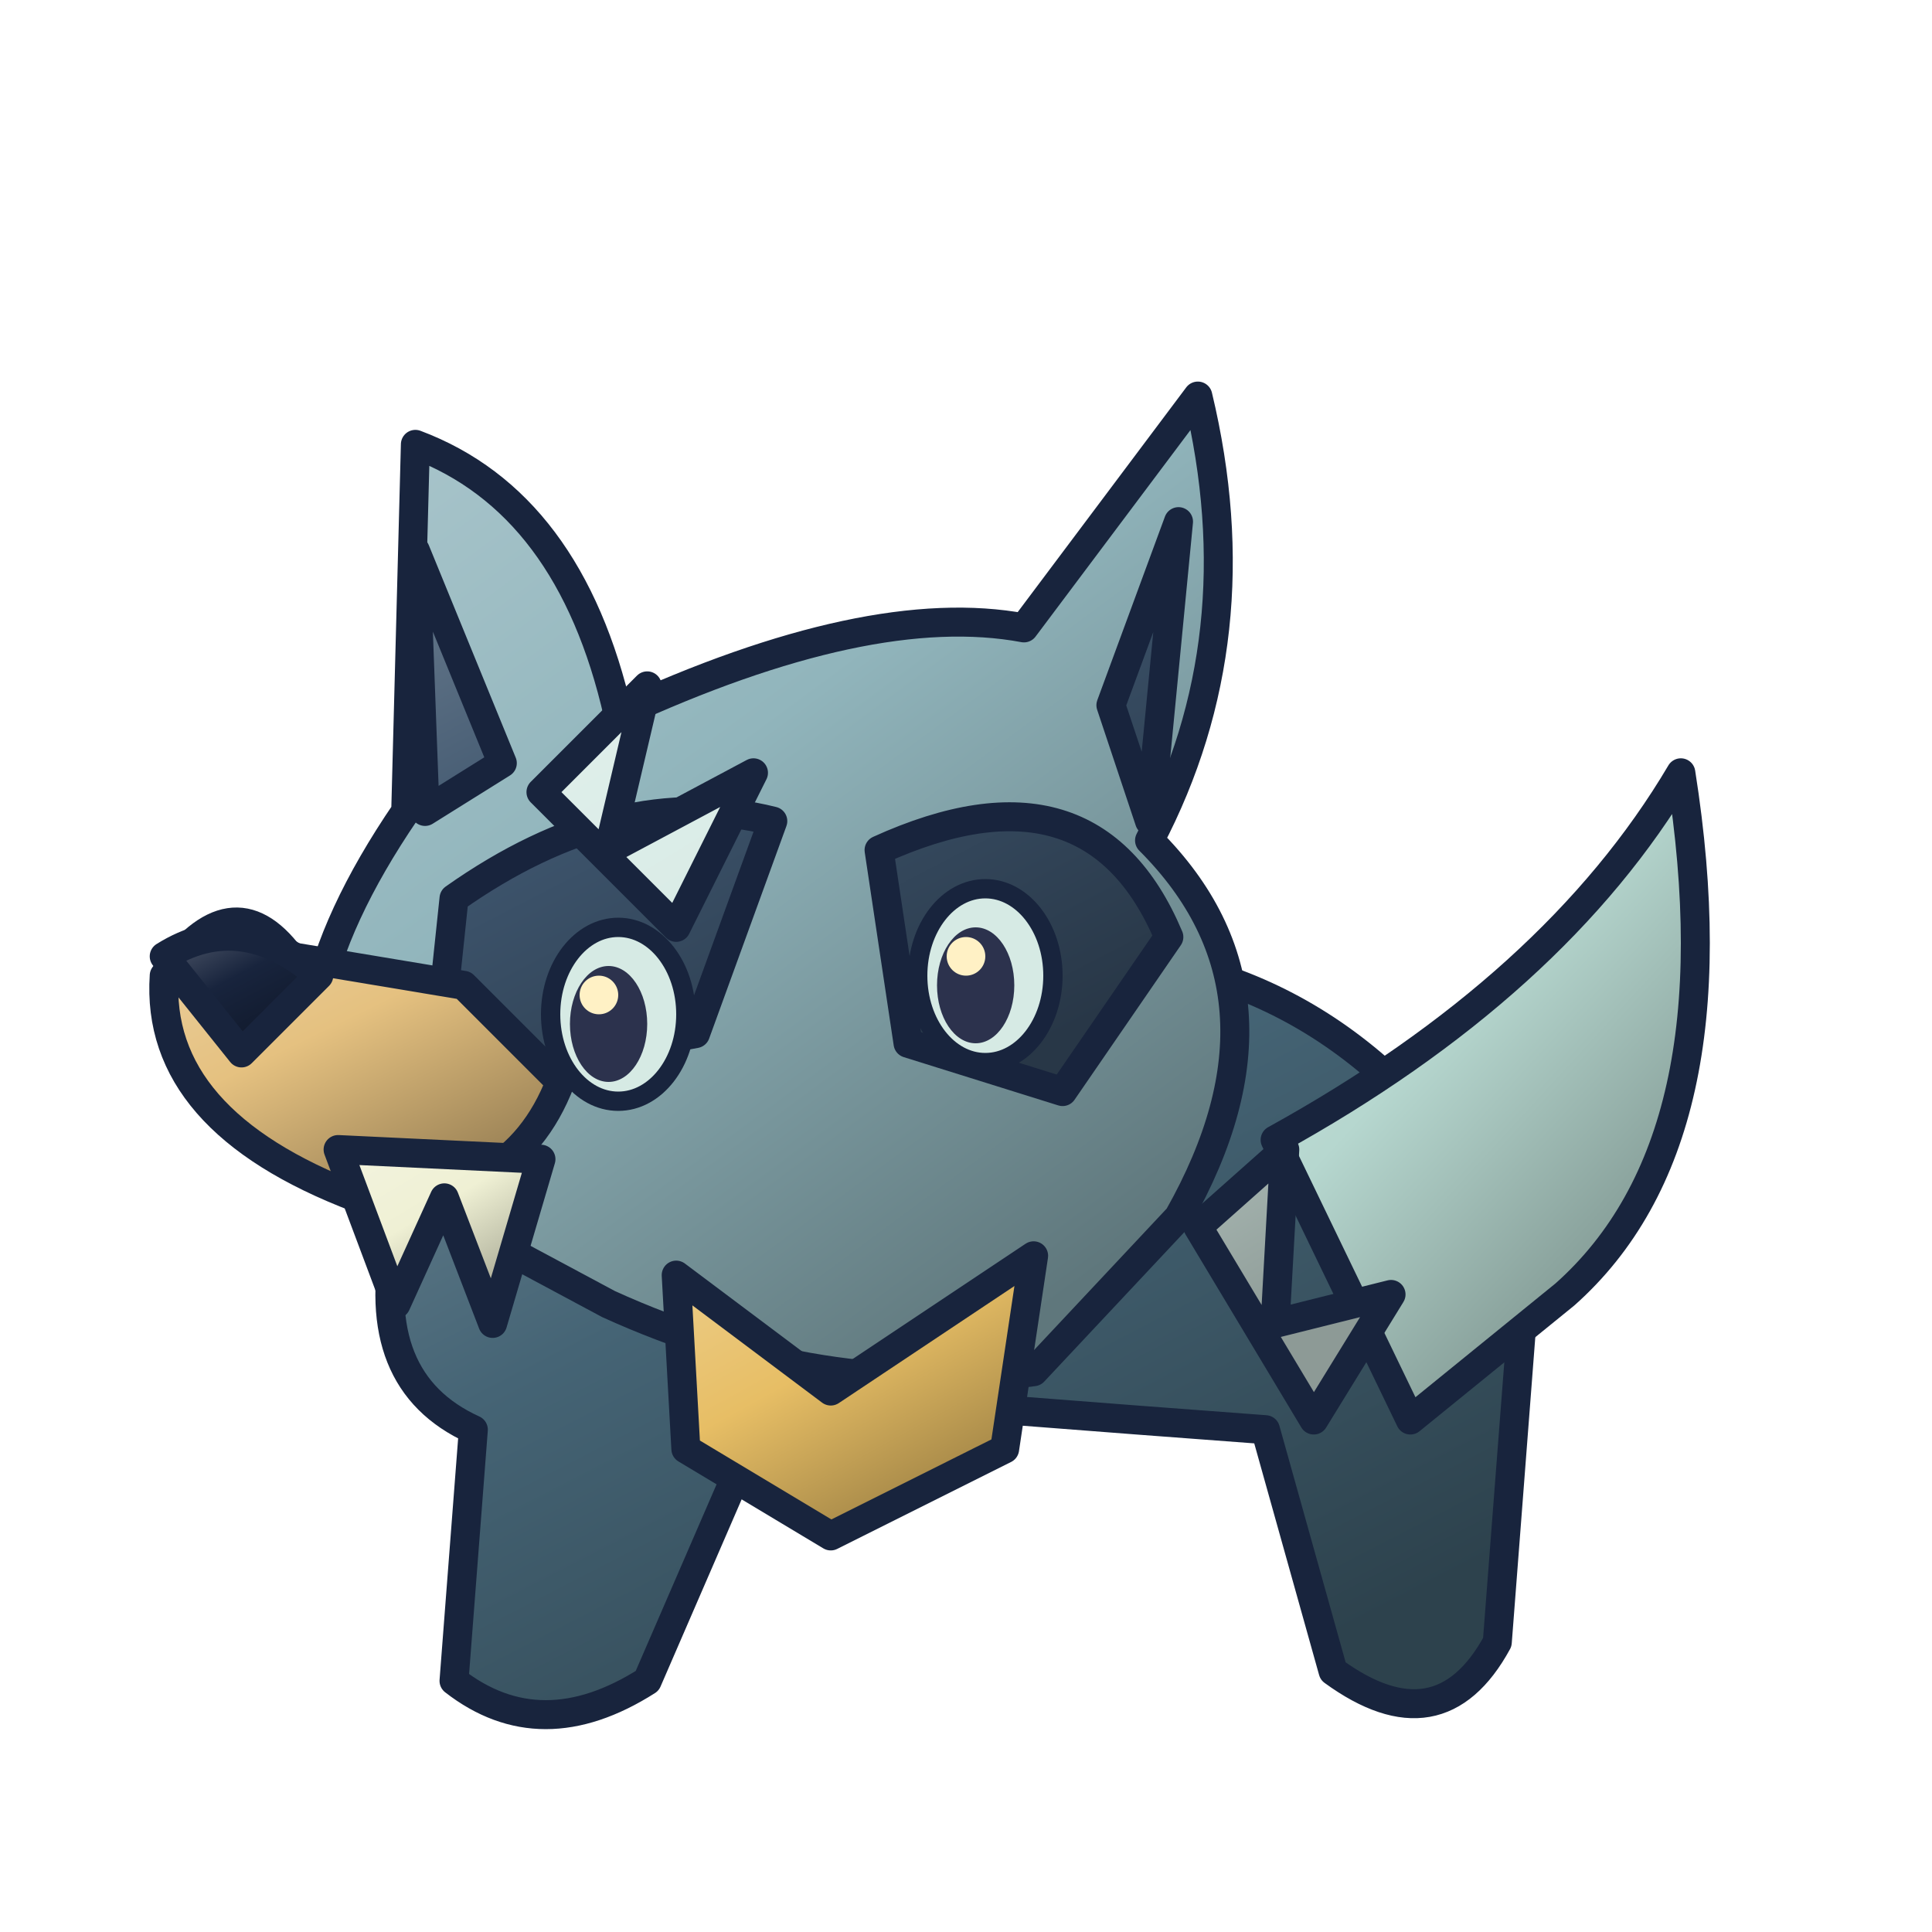
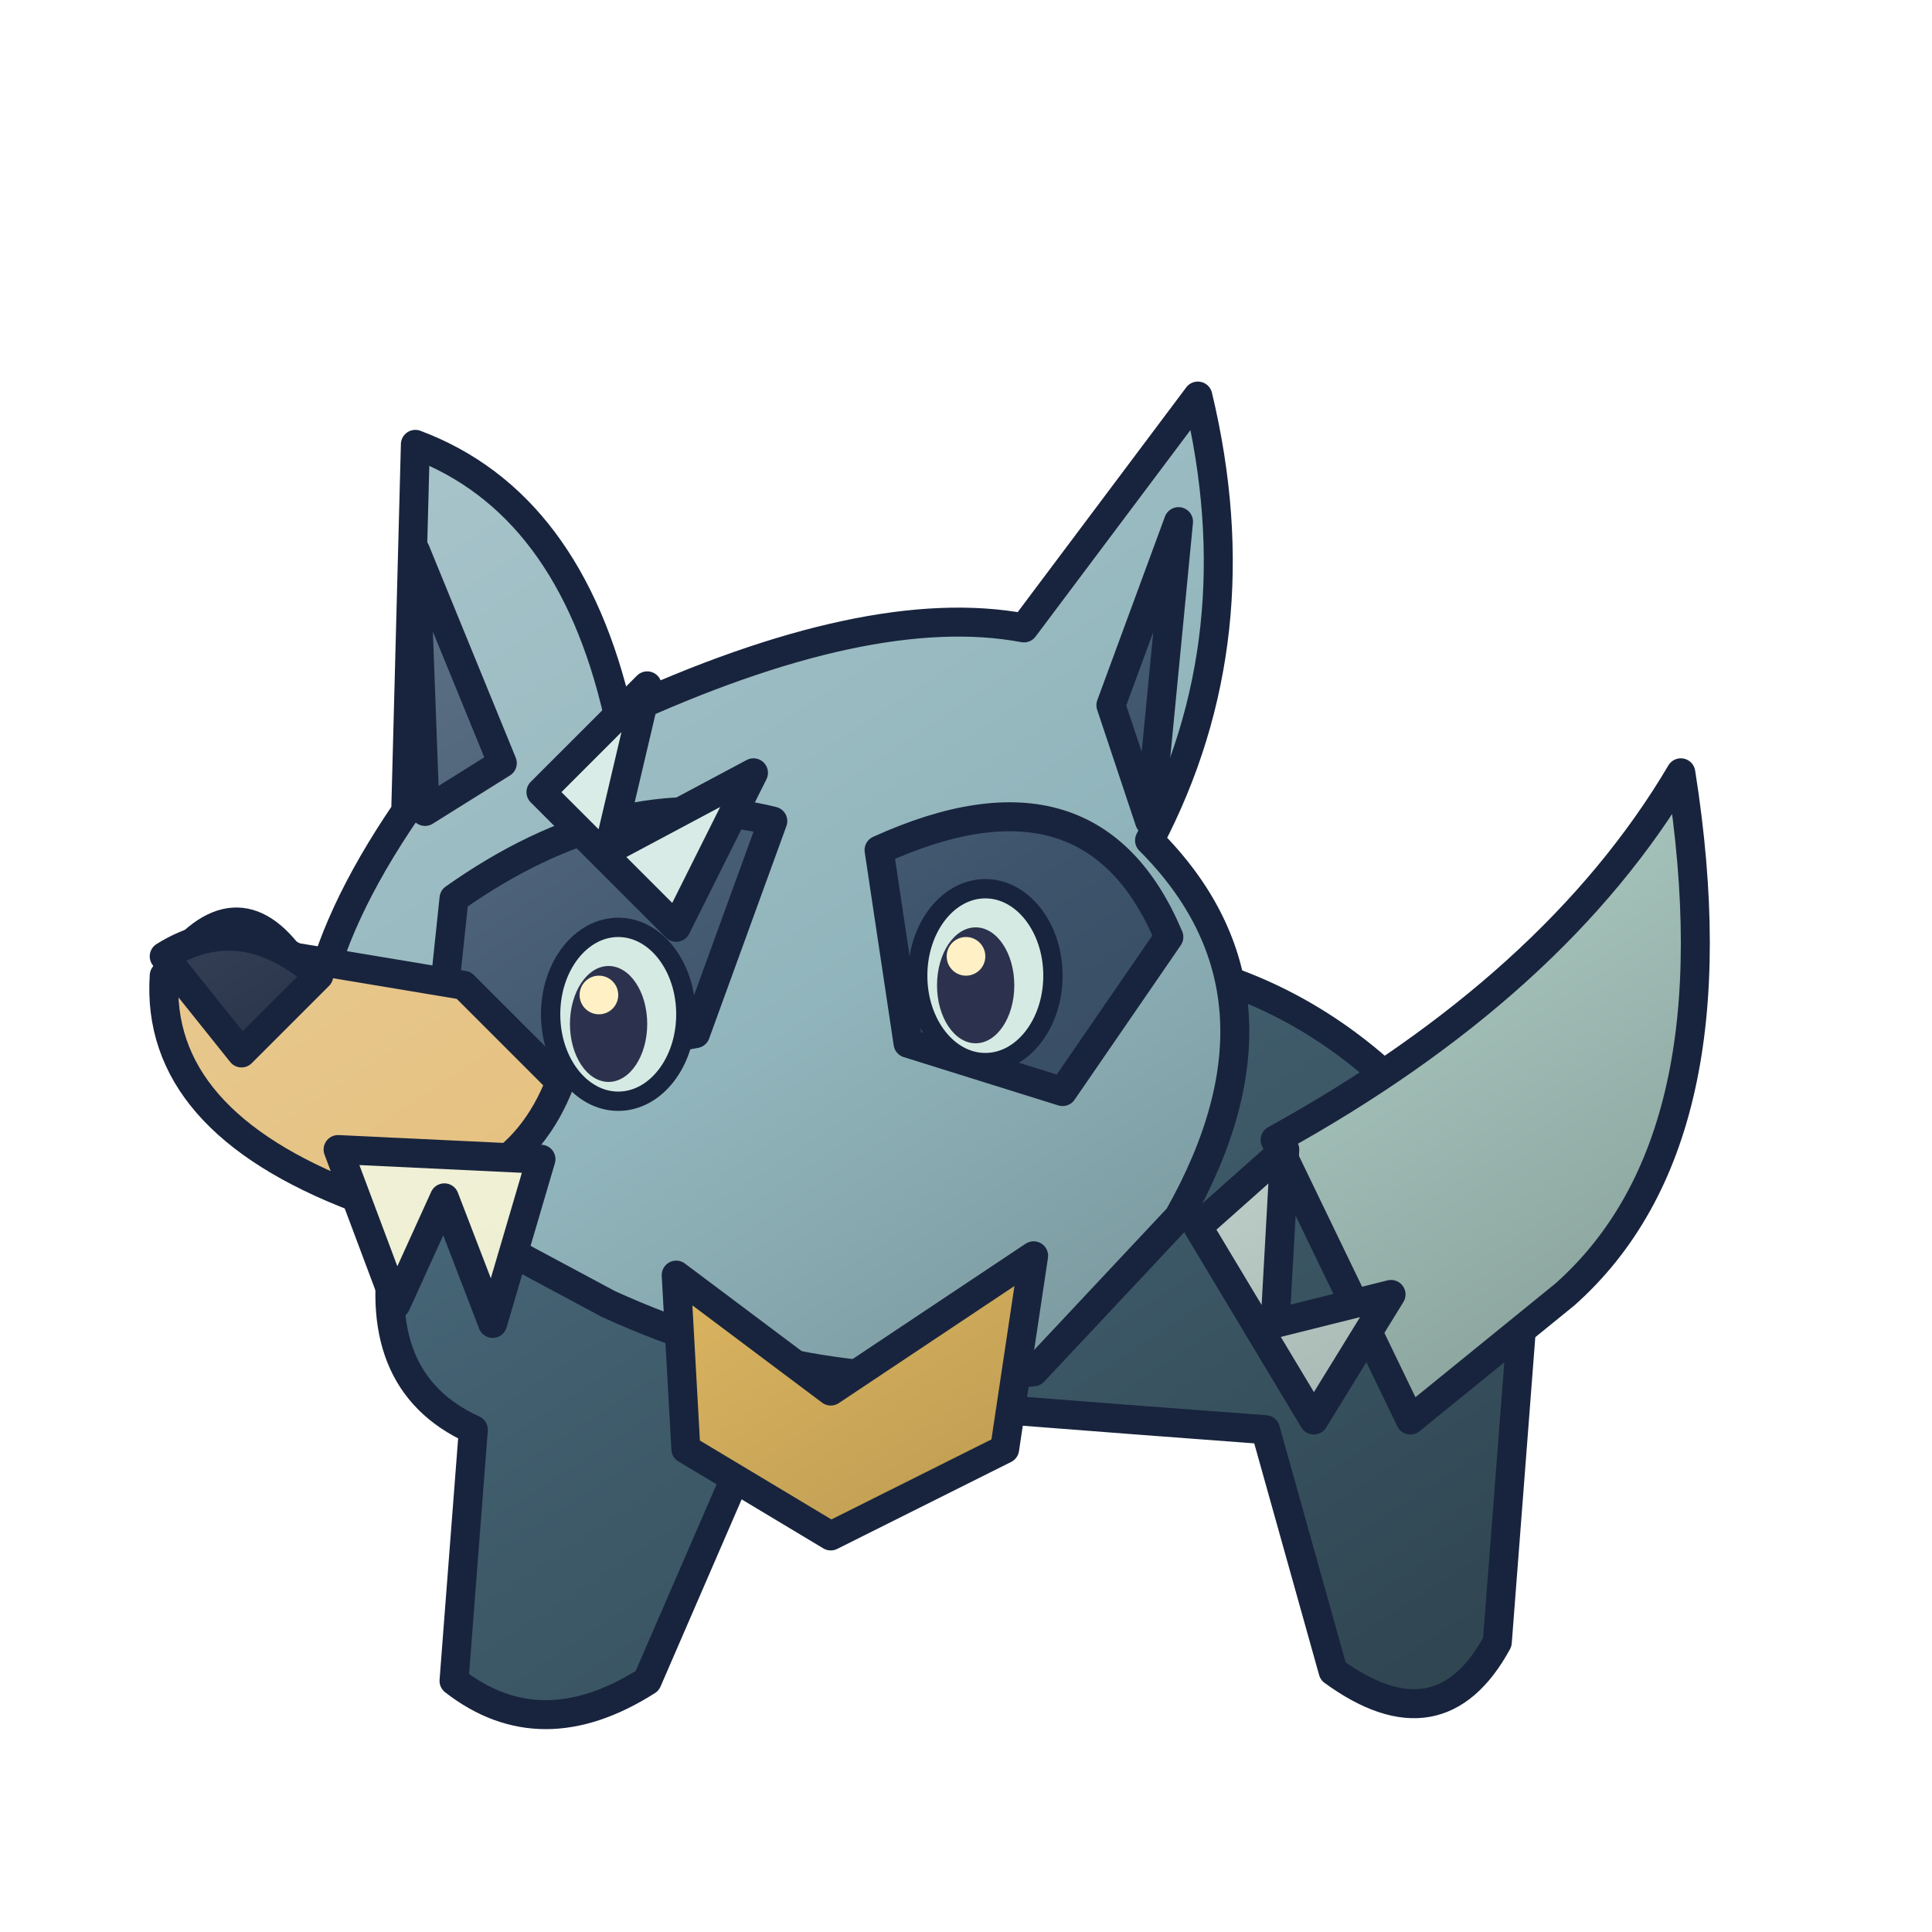
<svg xmlns="http://www.w3.org/2000/svg" width="256" height="256" viewBox="0 0 200 200">
  <defs>
-     <linearGradient id="shade0" x1="0" y1="0" x2=".7" y2="1">
+     <linearGradient id="shade0" gradientUnits="userSpaceOnUse" x1="40" y1="30" x2="145" y2="190">
      <stop stop-color="#525b6d" />
      <stop offset=".45" stop-color="#18243d" />
      <stop offset="1" stop-color="#0f1728" />
    </linearGradient>
-     <linearGradient id="shade1" x1="0" y1="0" x2=".7" y2="1">
+     <linearGradient id="shade1" gradientUnits="userSpaceOnUse" x1="40" y1="30" x2="145" y2="190">
      <stop stop-color="#6d7f91" />
      <stop offset=".45" stop-color="#3d546c" />
      <stop offset="1" stop-color="#283747" />
    </linearGradient>
-     <linearGradient id="shade2" x1="0" y1="0" x2=".7" y2="1">
+     <linearGradient id="shade2" gradientUnits="userSpaceOnUse" x1="40" y1="30" x2="145" y2="190">
      <stop stop-color="#738b97" />
      <stop offset=".45" stop-color="#456475" />
      <stop offset="1" stop-color="#2d424d" />
    </linearGradient>
-     <linearGradient id="shade3" x1="0" y1="0" x2=".7" y2="1">
+     <linearGradient id="shade3" gradientUnits="userSpaceOnUse" x1="40" y1="30" x2="145" y2="190">
      <stop stop-color="#acc7cd" />
      <stop offset=".45" stop-color="#91b5bc" />
      <stop offset="1" stop-color="#5f777c" />
    </linearGradient>
-     <linearGradient id="shade4" x1="0" y1="0" x2=".7" y2="1">
+     <linearGradient id="shade4" gradientUnits="userSpaceOnUse" x1="40" y1="30" x2="145" y2="190">
      <stop stop-color="#c8e1db" />
      <stop offset=".45" stop-color="#b6d7cf" />
      <stop offset="1" stop-color="#788d88" />
    </linearGradient>
-     <linearGradient id="shade5" x1="0" y1="0" x2=".7" y2="1">
+     <linearGradient id="shade5" gradientUnits="userSpaceOnUse" x1="40" y1="30" x2="145" y2="190">
      <stop stop-color="#e0efeb" />
      <stop offset=".45" stop-color="#d6eae4" />
      <stop offset="1" stop-color="#8d9a96" />
    </linearGradient>
-     <linearGradient id="shade6" x1="0" y1="0" x2=".7" y2="1">
+     <linearGradient id="shade6" gradientUnits="userSpaceOnUse" x1="40" y1="30" x2="145" y2="190">
      <stop stop-color="#ebd0a0" />
      <stop offset=".45" stop-color="#e5c180" />
      <stop offset="1" stop-color="#977f54" />
    </linearGradient>
-     <linearGradient id="shade7" x1="0" y1="0" x2=".7" y2="1">
+     <linearGradient id="shade7" gradientUnits="userSpaceOnUse" x1="40" y1="30" x2="145" y2="190">
      <stop stop-color="#edce8b" />
      <stop offset=".45" stop-color="#e7be65" />
      <stop offset="1" stop-color="#987d42" />
    </linearGradient>
-     <linearGradient id="shade8" x1="0" y1="0" x2=".7" y2="1">
+     <linearGradient id="shade8" gradientUnits="userSpaceOnUse" x1="40" y1="30" x2="145" y2="190">
      <stop stop-color="#f3f4df" />
      <stop offset=".45" stop-color="#eff0d4" />
      <stop offset="1" stop-color="#9d9e8b" />
    </linearGradient>
  </defs>
  <g stroke="#18243d" stroke-width="3" stroke-linejoin="round" stroke-linecap="round">
    <path fill="url(#shade2)" d="M53 112Q73 80 116 99Q143 102 158 131L155 170Q149 181 138 173L131 148Q104 146 80 144L67 174Q56 181 47 174L49 148Q38 143 41 128Z" />
    <path fill="url(#shade4)" d="M132 118Q161 102 174 80Q180 118 162 134L146 147Z" />
    <path fill="url(#shade3)" d="M42 84L43 46Q59 52 64 74Q90 62 106 65L124 41Q130 66 119 87Q135 103 122 126L107 142Q85 145 63 135L35 120Q27 106 42 84Z" />
    <path fill="url(#shade1)" d="M43 57L52 79L44 84Zm72 16 7-19-3 31ZM47 93Q64 81 80 85L72 107L45 112ZM91 88Q113 78 121 97L110 113L94 108Z" />
    <path fill="url(#shade6)" d="M30 99Q24 91 17 101Q16 116 37 124Q53 125 58 112L48 102Z" />
    <path fill="url(#shade8)" d="M35 119L41 135L46 124L51 137L56 120Z" />
    <path fill="url(#shade0)" d="M17 99Q25 94 33 101L25 109Z" />
    <path fill="url(#shade7)" d="M70 132L86 144L107 130L104 150L86 159L71 150Z" />
    <path fill="url(#shade5)" d="M56 82L67 71L63 88L78 80L70 96ZM124 127L133 119L132 137L144 134L136 147Z" />
    <ellipse cx="64" cy="105" rx="7" ry="9" fill="#d6eae4" stroke="#18243d" stroke-width="2" />
    <ellipse cx="63" cy="106" rx="4" ry="6" fill="#2c324d" stroke="none" />
    <circle cx="62" cy="103" r="2" fill="#fff1c5" stroke="none" />
    <ellipse cx="102" cy="101" rx="7" ry="9" fill="#d6eae4" stroke="#18243d" stroke-width="2" />
    <ellipse cx="101" cy="102" rx="4" ry="6" fill="#2c324d" stroke="none" />
    <circle cx="100" cy="99" r="2" fill="#fff1c5" stroke="none" />
  </g>
</svg>
